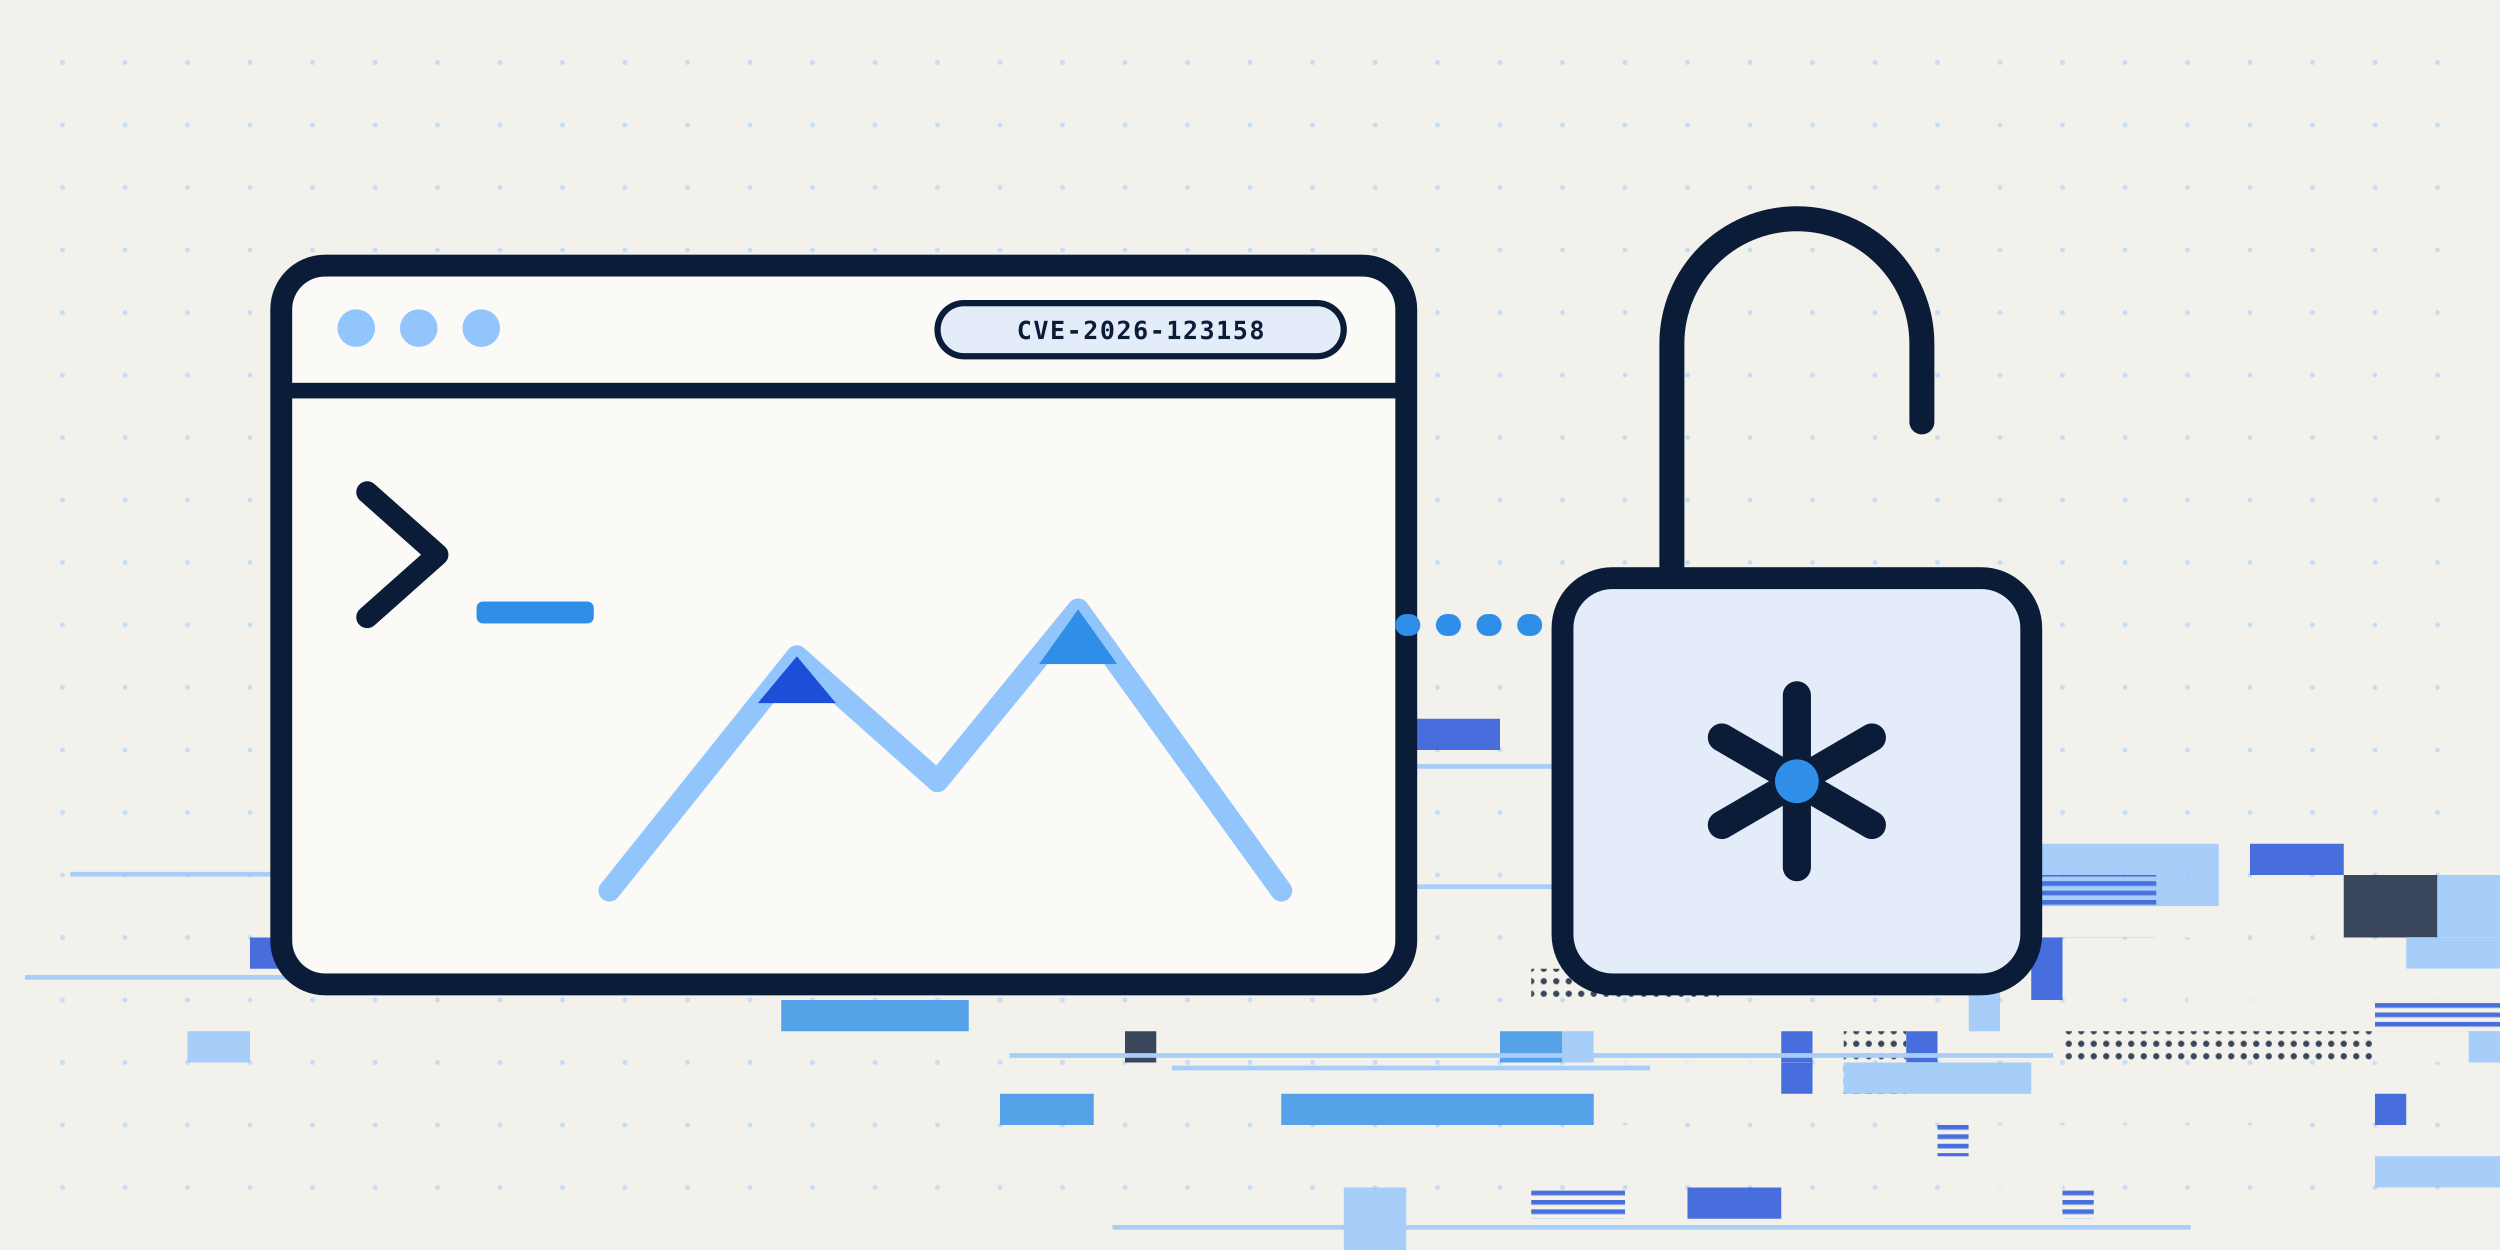
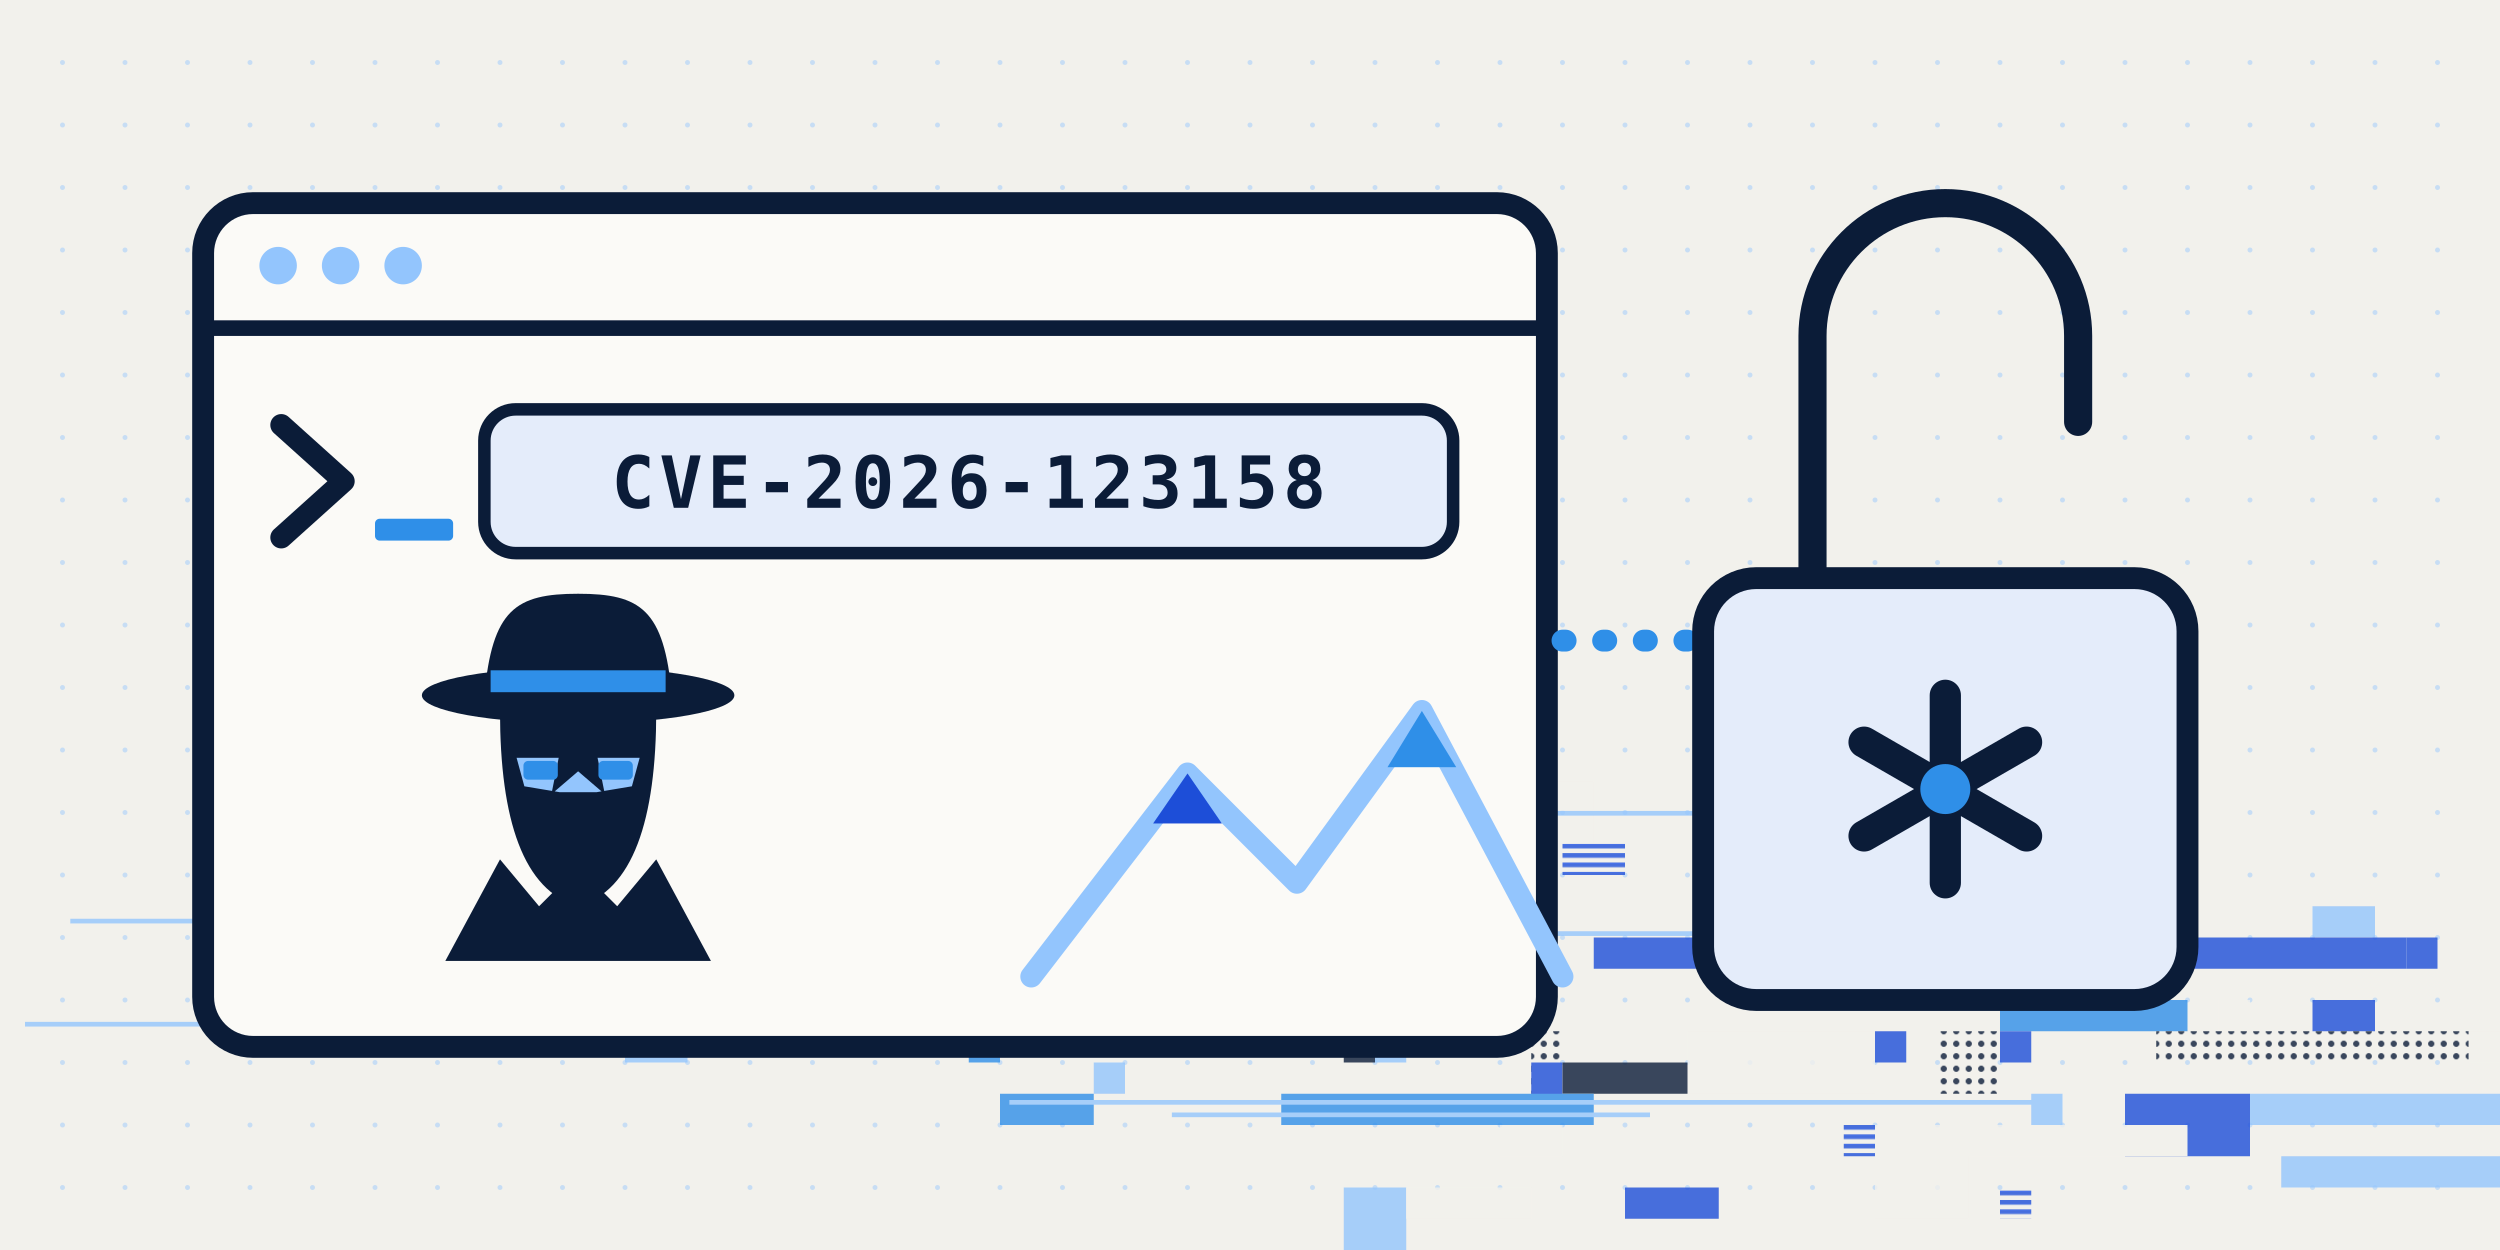
<svg xmlns="http://www.w3.org/2000/svg" width="1600" height="800" viewBox="0 0 1600 800">
  <defs>
    <pattern id="ht" width="8" height="8" patternUnits="userSpaceOnUse">
      <circle cx="4" cy="4" r="2" fill="#0b1c38" />
    </pattern>
    <pattern id="sc" width="6" height="6" patternUnits="userSpaceOnUse">
      <rect width="6" height="3" fill="#1d4ed8" />
    </pattern>
  </defs>
  <rect width="1600" height="800" fill="#f2f1ec" />
  <g fill="#93c5fd" opacity=".45">
    <circle cx="40" cy="40" r="1.6" />
    <circle cx="40" cy="80" r="1.6" />
    <circle cx="40" cy="120" r="1.6" />
    <circle cx="40" cy="160" r="1.6" />
    <circle cx="40" cy="200" r="1.6" />
    <circle cx="40" cy="240" r="1.6" />
    <circle cx="40" cy="280" r="1.6" />
    <circle cx="40" cy="320" r="1.6" />
    <circle cx="40" cy="360" r="1.6" />
    <circle cx="40" cy="400" r="1.6" />
    <circle cx="40" cy="440" r="1.6" />
    <circle cx="40" cy="480" r="1.6" />
    <circle cx="40" cy="520" r="1.6" />
    <circle cx="40" cy="560" r="1.6" />
    <circle cx="40" cy="600" r="1.6" />
    <circle cx="40" cy="640" r="1.6" />
    <circle cx="40" cy="680" r="1.6" />
    <circle cx="40" cy="720" r="1.6" />
    <circle cx="40" cy="760" r="1.6" />
    <circle cx="80" cy="40" r="1.6" />
    <circle cx="80" cy="80" r="1.6" />
    <circle cx="80" cy="120" r="1.6" />
    <circle cx="80" cy="160" r="1.6" />
    <circle cx="80" cy="200" r="1.6" />
    <circle cx="80" cy="240" r="1.6" />
    <circle cx="80" cy="280" r="1.6" />
    <circle cx="80" cy="320" r="1.6" />
    <circle cx="80" cy="360" r="1.6" />
    <circle cx="80" cy="400" r="1.6" />
    <circle cx="80" cy="440" r="1.6" />
    <circle cx="80" cy="480" r="1.6" />
    <circle cx="80" cy="520" r="1.6" />
    <circle cx="80" cy="560" r="1.6" />
    <circle cx="80" cy="600" r="1.6" />
    <circle cx="80" cy="640" r="1.6" />
    <circle cx="80" cy="680" r="1.6" />
    <circle cx="80" cy="720" r="1.6" />
    <circle cx="80" cy="760" r="1.6" />
    <circle cx="120" cy="40" r="1.6" />
    <circle cx="120" cy="80" r="1.6" />
    <circle cx="120" cy="120" r="1.6" />
    <circle cx="120" cy="160" r="1.6" />
    <circle cx="120" cy="200" r="1.6" />
    <circle cx="120" cy="240" r="1.6" />
    <circle cx="120" cy="280" r="1.6" />
    <circle cx="120" cy="320" r="1.6" />
    <circle cx="120" cy="360" r="1.6" />
    <circle cx="120" cy="400" r="1.6" />
    <circle cx="120" cy="440" r="1.6" />
    <circle cx="120" cy="480" r="1.6" />
    <circle cx="120" cy="520" r="1.6" />
    <circle cx="120" cy="560" r="1.6" />
    <circle cx="120" cy="600" r="1.6" />
    <circle cx="120" cy="640" r="1.6" />
    <circle cx="120" cy="680" r="1.6" />
    <circle cx="120" cy="720" r="1.6" />
    <circle cx="120" cy="760" r="1.6" />
    <circle cx="160" cy="40" r="1.6" />
    <circle cx="160" cy="80" r="1.6" />
    <circle cx="160" cy="120" r="1.6" />
    <circle cx="160" cy="160" r="1.6" />
    <circle cx="160" cy="200" r="1.6" />
    <circle cx="160" cy="240" r="1.6" />
    <circle cx="160" cy="280" r="1.6" />
    <circle cx="160" cy="320" r="1.6" />
    <circle cx="160" cy="360" r="1.6" />
    <circle cx="160" cy="400" r="1.6" />
    <circle cx="160" cy="440" r="1.6" />
    <circle cx="160" cy="480" r="1.6" />
    <circle cx="160" cy="520" r="1.6" />
    <circle cx="160" cy="560" r="1.6" />
    <circle cx="160" cy="600" r="1.6" />
    <circle cx="160" cy="640" r="1.6" />
    <circle cx="160" cy="680" r="1.6" />
    <circle cx="160" cy="720" r="1.6" />
    <circle cx="160" cy="760" r="1.6" />
    <circle cx="200" cy="40" r="1.6" />
    <circle cx="200" cy="80" r="1.6" />
    <circle cx="200" cy="120" r="1.6" />
    <circle cx="200" cy="160" r="1.6" />
    <circle cx="200" cy="200" r="1.6" />
    <circle cx="200" cy="240" r="1.6" />
    <circle cx="200" cy="280" r="1.6" />
    <circle cx="200" cy="320" r="1.6" />
    <circle cx="200" cy="360" r="1.6" />
    <circle cx="200" cy="400" r="1.6" />
    <circle cx="200" cy="440" r="1.6" />
    <circle cx="200" cy="480" r="1.6" />
    <circle cx="200" cy="520" r="1.6" />
    <circle cx="200" cy="560" r="1.6" />
    <circle cx="200" cy="600" r="1.6" />
    <circle cx="200" cy="640" r="1.6" />
    <circle cx="200" cy="680" r="1.6" />
    <circle cx="200" cy="720" r="1.6" />
    <circle cx="200" cy="760" r="1.6" />
    <circle cx="240" cy="40" r="1.6" />
    <circle cx="240" cy="80" r="1.6" />
    <circle cx="240" cy="120" r="1.6" />
    <circle cx="240" cy="160" r="1.6" />
    <circle cx="240" cy="200" r="1.6" />
    <circle cx="240" cy="240" r="1.6" />
    <circle cx="240" cy="280" r="1.6" />
    <circle cx="240" cy="320" r="1.6" />
    <circle cx="240" cy="360" r="1.6" />
    <circle cx="240" cy="400" r="1.6" />
    <circle cx="240" cy="440" r="1.6" />
    <circle cx="240" cy="480" r="1.6" />
    <circle cx="240" cy="520" r="1.6" />
    <circle cx="240" cy="560" r="1.6" />
    <circle cx="240" cy="600" r="1.6" />
    <circle cx="240" cy="640" r="1.6" />
    <circle cx="240" cy="680" r="1.6" />
    <circle cx="240" cy="720" r="1.6" />
    <circle cx="240" cy="760" r="1.6" />
    <circle cx="280" cy="40" r="1.6" />
    <circle cx="280" cy="80" r="1.6" />
    <circle cx="280" cy="120" r="1.6" />
    <circle cx="280" cy="160" r="1.6" />
    <circle cx="280" cy="200" r="1.6" />
    <circle cx="280" cy="240" r="1.6" />
    <circle cx="280" cy="280" r="1.6" />
    <circle cx="280" cy="320" r="1.6" />
    <circle cx="280" cy="360" r="1.6" />
    <circle cx="280" cy="400" r="1.6" />
    <circle cx="280" cy="440" r="1.6" />
    <circle cx="280" cy="480" r="1.6" />
    <circle cx="280" cy="520" r="1.6" />
    <circle cx="280" cy="560" r="1.6" />
    <circle cx="280" cy="600" r="1.6" />
    <circle cx="280" cy="640" r="1.6" />
    <circle cx="280" cy="680" r="1.6" />
    <circle cx="280" cy="720" r="1.6" />
    <circle cx="280" cy="760" r="1.6" />
    <circle cx="320" cy="40" r="1.6" />
    <circle cx="320" cy="80" r="1.6" />
    <circle cx="320" cy="120" r="1.6" />
    <circle cx="320" cy="160" r="1.6" />
    <circle cx="320" cy="200" r="1.6" />
    <circle cx="320" cy="240" r="1.6" />
    <circle cx="320" cy="280" r="1.6" />
    <circle cx="320" cy="320" r="1.6" />
    <circle cx="320" cy="360" r="1.6" />
    <circle cx="320" cy="400" r="1.6" />
    <circle cx="320" cy="440" r="1.6" />
    <circle cx="320" cy="480" r="1.6" />
    <circle cx="320" cy="520" r="1.6" />
    <circle cx="320" cy="560" r="1.6" />
    <circle cx="320" cy="600" r="1.6" />
    <circle cx="320" cy="640" r="1.6" />
    <circle cx="320" cy="680" r="1.6" />
    <circle cx="320" cy="720" r="1.6" />
    <circle cx="320" cy="760" r="1.6" />
    <circle cx="360" cy="40" r="1.6" />
    <circle cx="360" cy="80" r="1.6" />
    <circle cx="360" cy="120" r="1.6" />
    <circle cx="360" cy="160" r="1.6" />
    <circle cx="360" cy="200" r="1.6" />
    <circle cx="360" cy="240" r="1.6" />
    <circle cx="360" cy="280" r="1.6" />
    <circle cx="360" cy="320" r="1.6" />
    <circle cx="360" cy="360" r="1.6" />
    <circle cx="360" cy="400" r="1.6" />
    <circle cx="360" cy="440" r="1.6" />
    <circle cx="360" cy="480" r="1.6" />
    <circle cx="360" cy="520" r="1.6" />
    <circle cx="360" cy="560" r="1.6" />
    <circle cx="360" cy="600" r="1.6" />
    <circle cx="360" cy="640" r="1.6" />
    <circle cx="360" cy="680" r="1.6" />
    <circle cx="360" cy="720" r="1.6" />
    <circle cx="360" cy="760" r="1.6" />
    <circle cx="400" cy="40" r="1.6" />
    <circle cx="400" cy="80" r="1.6" />
    <circle cx="400" cy="120" r="1.6" />
    <circle cx="400" cy="160" r="1.6" />
    <circle cx="400" cy="200" r="1.6" />
    <circle cx="400" cy="240" r="1.6" />
    <circle cx="400" cy="280" r="1.6" />
    <circle cx="400" cy="320" r="1.6" />
    <circle cx="400" cy="360" r="1.6" />
    <circle cx="400" cy="400" r="1.6" />
    <circle cx="400" cy="440" r="1.6" />
    <circle cx="400" cy="480" r="1.6" />
    <circle cx="400" cy="520" r="1.6" />
    <circle cx="400" cy="560" r="1.6" />
    <circle cx="400" cy="600" r="1.6" />
    <circle cx="400" cy="640" r="1.6" />
    <circle cx="400" cy="680" r="1.6" />
    <circle cx="400" cy="720" r="1.6" />
    <circle cx="400" cy="760" r="1.6" />
    <circle cx="440" cy="40" r="1.6" />
    <circle cx="440" cy="80" r="1.6" />
    <circle cx="440" cy="120" r="1.6" />
    <circle cx="440" cy="160" r="1.6" />
    <circle cx="440" cy="200" r="1.6" />
    <circle cx="440" cy="240" r="1.6" />
    <circle cx="440" cy="280" r="1.6" />
    <circle cx="440" cy="320" r="1.6" />
    <circle cx="440" cy="360" r="1.6" />
    <circle cx="440" cy="400" r="1.6" />
    <circle cx="440" cy="440" r="1.6" />
    <circle cx="440" cy="480" r="1.6" />
    <circle cx="440" cy="520" r="1.6" />
    <circle cx="440" cy="560" r="1.6" />
    <circle cx="440" cy="600" r="1.6" />
    <circle cx="440" cy="640" r="1.6" />
    <circle cx="440" cy="680" r="1.6" />
    <circle cx="440" cy="720" r="1.6" />
    <circle cx="440" cy="760" r="1.6" />
    <circle cx="480" cy="40" r="1.6" />
    <circle cx="480" cy="80" r="1.6" />
    <circle cx="480" cy="120" r="1.6" />
    <circle cx="480" cy="160" r="1.6" />
    <circle cx="480" cy="200" r="1.6" />
    <circle cx="480" cy="240" r="1.6" />
    <circle cx="480" cy="280" r="1.6" />
    <circle cx="480" cy="320" r="1.6" />
    <circle cx="480" cy="360" r="1.6" />
    <circle cx="480" cy="400" r="1.6" />
    <circle cx="480" cy="440" r="1.6" />
    <circle cx="480" cy="480" r="1.6" />
    <circle cx="480" cy="520" r="1.6" />
    <circle cx="480" cy="560" r="1.6" />
    <circle cx="480" cy="600" r="1.6" />
    <circle cx="480" cy="640" r="1.6" />
    <circle cx="480" cy="680" r="1.6" />
    <circle cx="480" cy="720" r="1.6" />
    <circle cx="480" cy="760" r="1.6" />
    <circle cx="520" cy="40" r="1.6" />
    <circle cx="520" cy="80" r="1.6" />
    <circle cx="520" cy="120" r="1.6" />
    <circle cx="520" cy="160" r="1.6" />
    <circle cx="520" cy="200" r="1.6" />
    <circle cx="520" cy="240" r="1.6" />
    <circle cx="520" cy="280" r="1.6" />
    <circle cx="520" cy="320" r="1.6" />
    <circle cx="520" cy="360" r="1.6" />
    <circle cx="520" cy="400" r="1.6" />
    <circle cx="520" cy="440" r="1.6" />
    <circle cx="520" cy="480" r="1.6" />
    <circle cx="520" cy="520" r="1.6" />
    <circle cx="520" cy="560" r="1.6" />
    <circle cx="520" cy="600" r="1.6" />
    <circle cx="520" cy="640" r="1.6" />
    <circle cx="520" cy="680" r="1.6" />
    <circle cx="520" cy="720" r="1.6" />
    <circle cx="520" cy="760" r="1.6" />
    <circle cx="560" cy="40" r="1.6" />
    <circle cx="560" cy="80" r="1.6" />
    <circle cx="560" cy="120" r="1.6" />
    <circle cx="560" cy="160" r="1.6" />
    <circle cx="560" cy="200" r="1.6" />
    <circle cx="560" cy="240" r="1.6" />
    <circle cx="560" cy="280" r="1.6" />
    <circle cx="560" cy="320" r="1.6" />
    <circle cx="560" cy="360" r="1.6" />
    <circle cx="560" cy="400" r="1.6" />
    <circle cx="560" cy="440" r="1.6" />
    <circle cx="560" cy="480" r="1.6" />
    <circle cx="560" cy="520" r="1.6" />
    <circle cx="560" cy="560" r="1.6" />
    <circle cx="560" cy="600" r="1.6" />
    <circle cx="560" cy="640" r="1.6" />
    <circle cx="560" cy="680" r="1.6" />
    <circle cx="560" cy="720" r="1.6" />
    <circle cx="560" cy="760" r="1.6" />
    <circle cx="600" cy="40" r="1.6" />
    <circle cx="600" cy="80" r="1.6" />
    <circle cx="600" cy="120" r="1.6" />
    <circle cx="600" cy="160" r="1.6" />
    <circle cx="600" cy="200" r="1.6" />
    <circle cx="600" cy="240" r="1.6" />
    <circle cx="600" cy="280" r="1.6" />
    <circle cx="600" cy="320" r="1.6" />
    <circle cx="600" cy="360" r="1.6" />
    <circle cx="600" cy="400" r="1.6" />
    <circle cx="600" cy="440" r="1.6" />
    <circle cx="600" cy="480" r="1.6" />
    <circle cx="600" cy="520" r="1.6" />
    <circle cx="600" cy="560" r="1.6" />
    <circle cx="600" cy="600" r="1.6" />
    <circle cx="600" cy="640" r="1.6" />
    <circle cx="600" cy="680" r="1.6" />
    <circle cx="600" cy="720" r="1.6" />
    <circle cx="600" cy="760" r="1.6" />
    <circle cx="640" cy="40" r="1.6" />
    <circle cx="640" cy="80" r="1.6" />
    <circle cx="640" cy="120" r="1.6" />
    <circle cx="640" cy="160" r="1.6" />
    <circle cx="640" cy="200" r="1.6" />
    <circle cx="640" cy="240" r="1.6" />
    <circle cx="640" cy="280" r="1.6" />
    <circle cx="640" cy="320" r="1.6" />
    <circle cx="640" cy="360" r="1.6" />
    <circle cx="640" cy="400" r="1.6" />
    <circle cx="640" cy="440" r="1.6" />
    <circle cx="640" cy="480" r="1.6" />
    <circle cx="640" cy="520" r="1.6" />
    <circle cx="640" cy="560" r="1.6" />
    <circle cx="640" cy="600" r="1.6" />
    <circle cx="640" cy="640" r="1.6" />
    <circle cx="640" cy="680" r="1.6" />
    <circle cx="640" cy="720" r="1.6" />
    <circle cx="640" cy="760" r="1.6" />
    <circle cx="680" cy="40" r="1.6" />
    <circle cx="680" cy="80" r="1.6" />
    <circle cx="680" cy="120" r="1.6" />
    <circle cx="680" cy="160" r="1.6" />
    <circle cx="680" cy="200" r="1.6" />
    <circle cx="680" cy="240" r="1.6" />
    <circle cx="680" cy="280" r="1.6" />
    <circle cx="680" cy="320" r="1.6" />
    <circle cx="680" cy="360" r="1.6" />
    <circle cx="680" cy="400" r="1.6" />
    <circle cx="680" cy="440" r="1.6" />
    <circle cx="680" cy="480" r="1.6" />
    <circle cx="680" cy="520" r="1.6" />
    <circle cx="680" cy="560" r="1.6" />
    <circle cx="680" cy="600" r="1.6" />
    <circle cx="680" cy="640" r="1.6" />
    <circle cx="680" cy="680" r="1.6" />
    <circle cx="680" cy="720" r="1.6" />
    <circle cx="680" cy="760" r="1.6" />
    <circle cx="720" cy="40" r="1.6" />
    <circle cx="720" cy="80" r="1.6" />
    <circle cx="720" cy="120" r="1.6" />
    <circle cx="720" cy="160" r="1.6" />
    <circle cx="720" cy="200" r="1.6" />
    <circle cx="720" cy="240" r="1.6" />
    <circle cx="720" cy="280" r="1.6" />
    <circle cx="720" cy="320" r="1.6" />
    <circle cx="720" cy="360" r="1.6" />
    <circle cx="720" cy="400" r="1.6" />
    <circle cx="720" cy="440" r="1.6" />
    <circle cx="720" cy="480" r="1.6" />
    <circle cx="720" cy="520" r="1.6" />
    <circle cx="720" cy="560" r="1.6" />
    <circle cx="720" cy="600" r="1.6" />
    <circle cx="720" cy="640" r="1.6" />
    <circle cx="720" cy="680" r="1.6" />
    <circle cx="720" cy="720" r="1.6" />
    <circle cx="720" cy="760" r="1.6" />
    <circle cx="760" cy="40" r="1.6" />
    <circle cx="760" cy="80" r="1.6" />
    <circle cx="760" cy="120" r="1.6" />
    <circle cx="760" cy="160" r="1.6" />
    <circle cx="760" cy="200" r="1.6" />
    <circle cx="760" cy="240" r="1.6" />
    <circle cx="760" cy="280" r="1.6" />
    <circle cx="760" cy="320" r="1.6" />
    <circle cx="760" cy="360" r="1.6" />
    <circle cx="760" cy="400" r="1.6" />
    <circle cx="760" cy="440" r="1.6" />
    <circle cx="760" cy="480" r="1.6" />
    <circle cx="760" cy="520" r="1.6" />
    <circle cx="760" cy="560" r="1.6" />
    <circle cx="760" cy="600" r="1.6" />
    <circle cx="760" cy="640" r="1.6" />
    <circle cx="760" cy="680" r="1.6" />
    <circle cx="760" cy="720" r="1.6" />
    <circle cx="760" cy="760" r="1.6" />
    <circle cx="800" cy="40" r="1.6" />
    <circle cx="800" cy="80" r="1.6" />
    <circle cx="800" cy="120" r="1.6" />
    <circle cx="800" cy="160" r="1.6" />
    <circle cx="800" cy="200" r="1.6" />
    <circle cx="800" cy="240" r="1.6" />
    <circle cx="800" cy="280" r="1.6" />
    <circle cx="800" cy="320" r="1.6" />
    <circle cx="800" cy="360" r="1.6" />
    <circle cx="800" cy="400" r="1.6" />
    <circle cx="800" cy="440" r="1.6" />
    <circle cx="800" cy="480" r="1.6" />
    <circle cx="800" cy="520" r="1.6" />
    <circle cx="800" cy="560" r="1.6" />
    <circle cx="800" cy="600" r="1.6" />
    <circle cx="800" cy="640" r="1.6" />
    <circle cx="800" cy="680" r="1.6" />
    <circle cx="800" cy="720" r="1.6" />
    <circle cx="800" cy="760" r="1.6" />
    <circle cx="840" cy="40" r="1.6" />
    <circle cx="840" cy="80" r="1.6" />
    <circle cx="840" cy="120" r="1.6" />
    <circle cx="840" cy="160" r="1.6" />
    <circle cx="840" cy="200" r="1.6" />
    <circle cx="840" cy="240" r="1.6" />
    <circle cx="840" cy="280" r="1.6" />
    <circle cx="840" cy="320" r="1.6" />
    <circle cx="840" cy="360" r="1.6" />
    <circle cx="840" cy="400" r="1.6" />
    <circle cx="840" cy="440" r="1.6" />
    <circle cx="840" cy="480" r="1.6" />
    <circle cx="840" cy="520" r="1.6" />
    <circle cx="840" cy="560" r="1.6" />
    <circle cx="840" cy="600" r="1.6" />
    <circle cx="840" cy="640" r="1.6" />
    <circle cx="840" cy="680" r="1.6" />
    <circle cx="840" cy="720" r="1.6" />
    <circle cx="840" cy="760" r="1.6" />
    <circle cx="880" cy="40" r="1.6" />
    <circle cx="880" cy="80" r="1.6" />
    <circle cx="880" cy="120" r="1.6" />
    <circle cx="880" cy="160" r="1.6" />
    <circle cx="880" cy="200" r="1.6" />
    <circle cx="880" cy="240" r="1.6" />
    <circle cx="880" cy="280" r="1.6" />
    <circle cx="880" cy="320" r="1.6" />
    <circle cx="880" cy="360" r="1.6" />
    <circle cx="880" cy="400" r="1.6" />
    <circle cx="880" cy="440" r="1.6" />
    <circle cx="880" cy="480" r="1.6" />
    <circle cx="880" cy="520" r="1.6" />
    <circle cx="880" cy="560" r="1.6" />
    <circle cx="880" cy="600" r="1.6" />
    <circle cx="880" cy="640" r="1.6" />
    <circle cx="880" cy="680" r="1.6" />
    <circle cx="880" cy="720" r="1.6" />
    <circle cx="880" cy="760" r="1.6" />
    <circle cx="920" cy="40" r="1.6" />
    <circle cx="920" cy="80" r="1.6" />
    <circle cx="920" cy="120" r="1.6" />
    <circle cx="920" cy="160" r="1.6" />
    <circle cx="920" cy="200" r="1.6" />
    <circle cx="920" cy="240" r="1.6" />
    <circle cx="920" cy="280" r="1.6" />
    <circle cx="920" cy="320" r="1.6" />
    <circle cx="920" cy="360" r="1.6" />
    <circle cx="920" cy="400" r="1.6" />
    <circle cx="920" cy="440" r="1.6" />
    <circle cx="920" cy="480" r="1.6" />
    <circle cx="920" cy="520" r="1.6" />
    <circle cx="920" cy="560" r="1.6" />
    <circle cx="920" cy="600" r="1.6" />
    <circle cx="920" cy="640" r="1.6" />
    <circle cx="920" cy="680" r="1.6" />
    <circle cx="920" cy="720" r="1.6" />
    <circle cx="920" cy="760" r="1.6" />
    <circle cx="960" cy="40" r="1.6" />
    <circle cx="960" cy="80" r="1.6" />
    <circle cx="960" cy="120" r="1.6" />
    <circle cx="960" cy="160" r="1.6" />
    <circle cx="960" cy="200" r="1.6" />
    <circle cx="960" cy="240" r="1.6" />
    <circle cx="960" cy="280" r="1.6" />
    <circle cx="960" cy="320" r="1.6" />
    <circle cx="960" cy="360" r="1.6" />
    <circle cx="960" cy="400" r="1.6" />
    <circle cx="960" cy="440" r="1.6" />
    <circle cx="960" cy="480" r="1.6" />
    <circle cx="960" cy="520" r="1.6" />
    <circle cx="960" cy="560" r="1.6" />
    <circle cx="960" cy="600" r="1.6" />
    <circle cx="960" cy="640" r="1.6" />
    <circle cx="960" cy="680" r="1.6" />
    <circle cx="960" cy="720" r="1.6" />
    <circle cx="960" cy="760" r="1.6" />
    <circle cx="1000" cy="40" r="1.6" />
    <circle cx="1000" cy="80" r="1.6" />
    <circle cx="1000" cy="120" r="1.6" />
    <circle cx="1000" cy="160" r="1.6" />
    <circle cx="1000" cy="200" r="1.6" />
    <circle cx="1000" cy="240" r="1.6" />
    <circle cx="1000" cy="280" r="1.6" />
    <circle cx="1000" cy="320" r="1.6" />
    <circle cx="1000" cy="360" r="1.6" />
    <circle cx="1000" cy="400" r="1.6" />
    <circle cx="1000" cy="440" r="1.6" />
    <circle cx="1000" cy="480" r="1.6" />
    <circle cx="1000" cy="520" r="1.6" />
    <circle cx="1000" cy="560" r="1.6" />
    <circle cx="1000" cy="600" r="1.6" />
    <circle cx="1000" cy="640" r="1.6" />
    <circle cx="1000" cy="680" r="1.6" />
    <circle cx="1000" cy="720" r="1.6" />
    <circle cx="1000" cy="760" r="1.6" />
    <circle cx="1040" cy="40" r="1.6" />
    <circle cx="1040" cy="80" r="1.6" />
    <circle cx="1040" cy="120" r="1.6" />
    <circle cx="1040" cy="160" r="1.6" />
    <circle cx="1040" cy="200" r="1.6" />
    <circle cx="1040" cy="240" r="1.6" />
    <circle cx="1040" cy="280" r="1.6" />
    <circle cx="1040" cy="320" r="1.6" />
    <circle cx="1040" cy="360" r="1.6" />
    <circle cx="1040" cy="400" r="1.6" />
    <circle cx="1040" cy="440" r="1.6" />
    <circle cx="1040" cy="480" r="1.6" />
    <circle cx="1040" cy="520" r="1.6" />
    <circle cx="1040" cy="560" r="1.6" />
    <circle cx="1040" cy="600" r="1.6" />
    <circle cx="1040" cy="640" r="1.6" />
    <circle cx="1040" cy="680" r="1.6" />
    <circle cx="1040" cy="720" r="1.6" />
    <circle cx="1040" cy="760" r="1.6" />
    <circle cx="1080" cy="40" r="1.6" />
    <circle cx="1080" cy="80" r="1.6" />
    <circle cx="1080" cy="120" r="1.6" />
    <circle cx="1080" cy="160" r="1.6" />
    <circle cx="1080" cy="200" r="1.6" />
    <circle cx="1080" cy="240" r="1.6" />
    <circle cx="1080" cy="280" r="1.6" />
    <circle cx="1080" cy="320" r="1.6" />
    <circle cx="1080" cy="360" r="1.6" />
    <circle cx="1080" cy="400" r="1.6" />
    <circle cx="1080" cy="440" r="1.6" />
    <circle cx="1080" cy="480" r="1.6" />
    <circle cx="1080" cy="520" r="1.6" />
    <circle cx="1080" cy="560" r="1.6" />
    <circle cx="1080" cy="600" r="1.6" />
    <circle cx="1080" cy="640" r="1.6" />
    <circle cx="1080" cy="680" r="1.6" />
    <circle cx="1080" cy="720" r="1.6" />
    <circle cx="1080" cy="760" r="1.6" />
    <circle cx="1120" cy="40" r="1.6" />
    <circle cx="1120" cy="80" r="1.6" />
    <circle cx="1120" cy="120" r="1.6" />
    <circle cx="1120" cy="160" r="1.6" />
    <circle cx="1120" cy="200" r="1.6" />
    <circle cx="1120" cy="240" r="1.6" />
    <circle cx="1120" cy="280" r="1.6" />
    <circle cx="1120" cy="320" r="1.6" />
    <circle cx="1120" cy="360" r="1.6" />
    <circle cx="1120" cy="400" r="1.6" />
    <circle cx="1120" cy="440" r="1.6" />
    <circle cx="1120" cy="480" r="1.6" />
    <circle cx="1120" cy="520" r="1.6" />
    <circle cx="1120" cy="560" r="1.6" />
    <circle cx="1120" cy="600" r="1.6" />
    <circle cx="1120" cy="640" r="1.6" />
    <circle cx="1120" cy="680" r="1.6" />
    <circle cx="1120" cy="720" r="1.6" />
    <circle cx="1120" cy="760" r="1.6" />
    <circle cx="1160" cy="40" r="1.6" />
    <circle cx="1160" cy="80" r="1.6" />
    <circle cx="1160" cy="120" r="1.6" />
    <circle cx="1160" cy="160" r="1.6" />
    <circle cx="1160" cy="200" r="1.6" />
    <circle cx="1160" cy="240" r="1.6" />
    <circle cx="1160" cy="280" r="1.6" />
    <circle cx="1160" cy="320" r="1.6" />
    <circle cx="1160" cy="360" r="1.6" />
    <circle cx="1160" cy="400" r="1.6" />
    <circle cx="1160" cy="440" r="1.6" />
    <circle cx="1160" cy="480" r="1.6" />
    <circle cx="1160" cy="520" r="1.6" />
    <circle cx="1160" cy="560" r="1.6" />
    <circle cx="1160" cy="600" r="1.6" />
    <circle cx="1160" cy="640" r="1.6" />
    <circle cx="1160" cy="680" r="1.6" />
    <circle cx="1160" cy="720" r="1.6" />
    <circle cx="1160" cy="760" r="1.6" />
    <circle cx="1200" cy="40" r="1.6" />
    <circle cx="1200" cy="80" r="1.6" />
    <circle cx="1200" cy="120" r="1.6" />
    <circle cx="1200" cy="160" r="1.6" />
    <circle cx="1200" cy="200" r="1.6" />
    <circle cx="1200" cy="240" r="1.6" />
    <circle cx="1200" cy="280" r="1.6" />
    <circle cx="1200" cy="320" r="1.6" />
    <circle cx="1200" cy="360" r="1.6" />
    <circle cx="1200" cy="400" r="1.6" />
    <circle cx="1200" cy="440" r="1.6" />
    <circle cx="1200" cy="480" r="1.6" />
    <circle cx="1200" cy="520" r="1.6" />
    <circle cx="1200" cy="560" r="1.6" />
    <circle cx="1200" cy="600" r="1.6" />
    <circle cx="1200" cy="640" r="1.6" />
    <circle cx="1200" cy="680" r="1.6" />
    <circle cx="1200" cy="720" r="1.6" />
    <circle cx="1200" cy="760" r="1.6" />
    <circle cx="1240" cy="40" r="1.6" />
    <circle cx="1240" cy="80" r="1.6" />
    <circle cx="1240" cy="120" r="1.6" />
    <circle cx="1240" cy="160" r="1.6" />
    <circle cx="1240" cy="200" r="1.6" />
    <circle cx="1240" cy="240" r="1.6" />
    <circle cx="1240" cy="280" r="1.6" />
    <circle cx="1240" cy="320" r="1.6" />
    <circle cx="1240" cy="360" r="1.6" />
    <circle cx="1240" cy="400" r="1.6" />
    <circle cx="1240" cy="440" r="1.6" />
    <circle cx="1240" cy="480" r="1.6" />
    <circle cx="1240" cy="520" r="1.6" />
    <circle cx="1240" cy="560" r="1.6" />
    <circle cx="1240" cy="600" r="1.6" />
    <circle cx="1240" cy="640" r="1.6" />
    <circle cx="1240" cy="680" r="1.6" />
    <circle cx="1240" cy="720" r="1.6" />
    <circle cx="1240" cy="760" r="1.6" />
    <circle cx="1280" cy="40" r="1.6" />
    <circle cx="1280" cy="80" r="1.6" />
    <circle cx="1280" cy="120" r="1.6" />
    <circle cx="1280" cy="160" r="1.6" />
    <circle cx="1280" cy="200" r="1.6" />
    <circle cx="1280" cy="240" r="1.6" />
    <circle cx="1280" cy="280" r="1.6" />
    <circle cx="1280" cy="320" r="1.6" />
    <circle cx="1280" cy="360" r="1.6" />
    <circle cx="1280" cy="400" r="1.6" />
    <circle cx="1280" cy="440" r="1.6" />
    <circle cx="1280" cy="480" r="1.6" />
    <circle cx="1280" cy="520" r="1.6" />
    <circle cx="1280" cy="560" r="1.6" />
    <circle cx="1280" cy="600" r="1.6" />
    <circle cx="1280" cy="640" r="1.6" />
    <circle cx="1280" cy="680" r="1.6" />
    <circle cx="1280" cy="720" r="1.6" />
    <circle cx="1280" cy="760" r="1.6" />
    <circle cx="1320" cy="40" r="1.6" />
    <circle cx="1320" cy="80" r="1.6" />
    <circle cx="1320" cy="120" r="1.6" />
    <circle cx="1320" cy="160" r="1.6" />
    <circle cx="1320" cy="200" r="1.6" />
    <circle cx="1320" cy="240" r="1.6" />
    <circle cx="1320" cy="280" r="1.6" />
    <circle cx="1320" cy="320" r="1.6" />
    <circle cx="1320" cy="360" r="1.6" />
    <circle cx="1320" cy="400" r="1.6" />
    <circle cx="1320" cy="440" r="1.6" />
    <circle cx="1320" cy="480" r="1.6" />
    <circle cx="1320" cy="520" r="1.6" />
    <circle cx="1320" cy="560" r="1.6" />
    <circle cx="1320" cy="600" r="1.6" />
    <circle cx="1320" cy="640" r="1.6" />
    <circle cx="1320" cy="680" r="1.6" />
    <circle cx="1320" cy="720" r="1.6" />
    <circle cx="1320" cy="760" r="1.6" />
    <circle cx="1360" cy="40" r="1.6" />
    <circle cx="1360" cy="80" r="1.6" />
    <circle cx="1360" cy="120" r="1.6" />
    <circle cx="1360" cy="160" r="1.6" />
    <circle cx="1360" cy="200" r="1.6" />
    <circle cx="1360" cy="240" r="1.6" />
    <circle cx="1360" cy="280" r="1.6" />
    <circle cx="1360" cy="320" r="1.6" />
    <circle cx="1360" cy="360" r="1.6" />
    <circle cx="1360" cy="400" r="1.6" />
    <circle cx="1360" cy="440" r="1.6" />
    <circle cx="1360" cy="480" r="1.6" />
    <circle cx="1360" cy="520" r="1.6" />
    <circle cx="1360" cy="560" r="1.6" />
    <circle cx="1360" cy="600" r="1.6" />
    <circle cx="1360" cy="640" r="1.6" />
    <circle cx="1360" cy="680" r="1.6" />
    <circle cx="1360" cy="720" r="1.6" />
    <circle cx="1360" cy="760" r="1.6" />
    <circle cx="1400" cy="40" r="1.6" />
    <circle cx="1400" cy="80" r="1.6" />
    <circle cx="1400" cy="120" r="1.6" />
    <circle cx="1400" cy="160" r="1.6" />
    <circle cx="1400" cy="200" r="1.6" />
    <circle cx="1400" cy="240" r="1.6" />
    <circle cx="1400" cy="280" r="1.6" />
    <circle cx="1400" cy="320" r="1.6" />
    <circle cx="1400" cy="360" r="1.6" />
    <circle cx="1400" cy="400" r="1.6" />
    <circle cx="1400" cy="440" r="1.6" />
    <circle cx="1400" cy="480" r="1.6" />
    <circle cx="1400" cy="520" r="1.6" />
    <circle cx="1400" cy="560" r="1.6" />
    <circle cx="1400" cy="600" r="1.6" />
    <circle cx="1400" cy="640" r="1.6" />
    <circle cx="1400" cy="680" r="1.6" />
    <circle cx="1400" cy="720" r="1.6" />
    <circle cx="1400" cy="760" r="1.6" />
    <circle cx="1440" cy="40" r="1.6" />
    <circle cx="1440" cy="80" r="1.6" />
    <circle cx="1440" cy="120" r="1.6" />
    <circle cx="1440" cy="160" r="1.6" />
    <circle cx="1440" cy="200" r="1.6" />
    <circle cx="1440" cy="240" r="1.6" />
    <circle cx="1440" cy="280" r="1.6" />
    <circle cx="1440" cy="320" r="1.6" />
    <circle cx="1440" cy="360" r="1.6" />
    <circle cx="1440" cy="400" r="1.6" />
    <circle cx="1440" cy="440" r="1.6" />
    <circle cx="1440" cy="480" r="1.6" />
    <circle cx="1440" cy="520" r="1.6" />
    <circle cx="1440" cy="560" r="1.6" />
    <circle cx="1440" cy="600" r="1.6" />
    <circle cx="1440" cy="640" r="1.6" />
    <circle cx="1440" cy="680" r="1.6" />
    <circle cx="1440" cy="720" r="1.6" />
    <circle cx="1440" cy="760" r="1.6" />
    <circle cx="1480" cy="40" r="1.6" />
    <circle cx="1480" cy="80" r="1.6" />
    <circle cx="1480" cy="120" r="1.6" />
    <circle cx="1480" cy="160" r="1.6" />
    <circle cx="1480" cy="200" r="1.6" />
    <circle cx="1480" cy="240" r="1.6" />
    <circle cx="1480" cy="280" r="1.6" />
    <circle cx="1480" cy="320" r="1.6" />
    <circle cx="1480" cy="360" r="1.6" />
    <circle cx="1480" cy="400" r="1.6" />
    <circle cx="1480" cy="440" r="1.6" />
    <circle cx="1480" cy="480" r="1.6" />
    <circle cx="1480" cy="520" r="1.6" />
    <circle cx="1480" cy="560" r="1.6" />
    <circle cx="1480" cy="600" r="1.6" />
    <circle cx="1480" cy="640" r="1.6" />
    <circle cx="1480" cy="680" r="1.6" />
    <circle cx="1480" cy="720" r="1.6" />
    <circle cx="1480" cy="760" r="1.6" />
    <circle cx="1520" cy="40" r="1.6" />
    <circle cx="1520" cy="80" r="1.6" />
    <circle cx="1520" cy="120" r="1.6" />
    <circle cx="1520" cy="160" r="1.6" />
    <circle cx="1520" cy="200" r="1.6" />
    <circle cx="1520" cy="240" r="1.6" />
    <circle cx="1520" cy="280" r="1.6" />
    <circle cx="1520" cy="320" r="1.6" />
    <circle cx="1520" cy="360" r="1.6" />
    <circle cx="1520" cy="400" r="1.6" />
    <circle cx="1520" cy="440" r="1.6" />
    <circle cx="1520" cy="480" r="1.6" />
    <circle cx="1520" cy="520" r="1.6" />
    <circle cx="1520" cy="560" r="1.6" />
    <circle cx="1520" cy="600" r="1.6" />
    <circle cx="1520" cy="640" r="1.6" />
    <circle cx="1520" cy="680" r="1.6" />
    <circle cx="1520" cy="720" r="1.6" />
    <circle cx="1520" cy="760" r="1.6" />
    <circle cx="1560" cy="40" r="1.6" />
    <circle cx="1560" cy="80" r="1.6" />
    <circle cx="1560" cy="120" r="1.6" />
    <circle cx="1560" cy="160" r="1.6" />
    <circle cx="1560" cy="200" r="1.6" />
    <circle cx="1560" cy="240" r="1.6" />
    <circle cx="1560" cy="280" r="1.6" />
    <circle cx="1560" cy="320" r="1.6" />
    <circle cx="1560" cy="360" r="1.6" />
    <circle cx="1560" cy="400" r="1.6" />
    <circle cx="1560" cy="440" r="1.6" />
    <circle cx="1560" cy="480" r="1.6" />
    <circle cx="1560" cy="520" r="1.6" />
    <circle cx="1560" cy="560" r="1.6" />
    <circle cx="1560" cy="600" r="1.6" />
    <circle cx="1560" cy="640" r="1.6" />
    <circle cx="1560" cy="680" r="1.6" />
    <circle cx="1560" cy="720" r="1.6" />
    <circle cx="1560" cy="760" r="1.6" />
  </g>
  <g opacity=".8">
-     <rect x="1220" y="400" width="20" height="20" fill="#93c5fd" />
-     <rect x="880" y="460" width="80" height="20" fill="#1d4ed8" />
-     <rect x="460" y="480" width="200" height="20" fill="url(#sc)" />
-     <rect x="700" y="500" width="60" height="40" fill="#f2f1ec" />
-     <rect x="720" y="520" width="20" height="20" fill="#2F8FE8" />
-     <rect x="600" y="540" width="40" height="20" fill="url(#sc)" />
-     <rect x="1220" y="540" width="200" height="40" fill="#93c5fd" />
-     <rect x="1440" y="540" width="60" height="20" fill="#1d4ed8" />
-     <rect x="1180" y="560" width="40" height="40" fill="#0b1c38" />
-     <rect x="1300" y="560" width="80" height="40" fill="url(#sc)" />
-     <rect x="1500" y="560" width="60" height="40" fill="#0b1c38" />
-     <rect x="1560" y="560" width="60" height="40" fill="#93c5fd" />
-     <rect x="800" y="580" width="40" height="20" fill="#93c5fd" />
-     <rect x="1040" y="580" width="60" height="20" fill="#f2f1ec" />
-     <rect x="1300" y="580" width="120" height="20" fill="#f2f1ec" />
-     <rect x="160" y="600" width="80" height="20" fill="#1d4ed8" />
-     <rect x="580" y="600" width="20" height="20" fill="#1d4ed8" />
-     <rect x="600" y="600" width="40" height="20" fill="#1d4ed8" />
-     <rect x="700" y="600" width="120" height="20" fill="#2F8FE8" />
-     <rect x="820" y="600" width="80" height="20" fill="#f2f1ec" />
-     <rect x="1160" y="600" width="20" height="20" fill="#93c5fd" />
-     <rect x="1180" y="600" width="120" height="20" fill="#93c5fd" />
-     <rect x="1300" y="600" width="20" height="40" fill="#1d4ed8" />
-     <rect x="1540" y="600" width="80" height="20" fill="#93c5fd" />
-     <rect x="980" y="620" width="120" height="20" fill="url(#ht)" />
-     <rect x="1260" y="620" width="20" height="40" fill="#93c5fd" />
-     <rect x="1400" y="620" width="200" height="40" fill="#f2f1ec" />
-     <rect x="500" y="640" width="120" height="20" fill="#2F8FE8" />
-     <rect x="1520" y="640" width="80" height="20" fill="url(#sc)" />
-     <rect x="120" y="660" width="40" height="20" fill="#93c5fd" />
-     <rect x="720" y="660" width="20" height="20" fill="#0b1c38" />
-     <rect x="960" y="660" width="40" height="20" fill="#2F8FE8" />
-     <rect x="1000" y="660" width="20" height="20" fill="#93c5fd" />
-     <rect x="1020" y="660" width="120" height="40" fill="#f2f1ec" />
-     <rect x="1140" y="660" width="20" height="20" fill="#1d4ed8" />
-     <rect x="1180" y="660" width="40" height="40" fill="url(#ht)" />
-     <rect x="1220" y="660" width="20" height="20" fill="#1d4ed8" />
-     <rect x="1320" y="660" width="200" height="20" fill="url(#ht)" />
-     <rect x="1520" y="660" width="60" height="20" fill="#f2f1ec" />
-     <rect x="1580" y="660" width="80" height="20" fill="#93c5fd" />
-     <rect x="1140" y="680" width="20" height="20" fill="#1d4ed8" />
-     <rect x="1180" y="680" width="120" height="20" fill="#93c5fd" />
+     <rect x="580" y="480" width="200" height="20" fill="url(#sc)" />
+     <rect x="960" y="500" width="60" height="40" fill="#f2f1ec" />
+     <rect x="1100" y="520" width="20" height="20" fill="#2F8FE8" />
+     <rect x="1000" y="540" width="40" height="20" fill="url(#sc)" />
+     <rect x="1480" y="580" width="40" height="20" fill="#93c5fd" />
+     <rect x="640" y="600" width="20" height="20" fill="#f2f1ec" />
+     <rect x="1020" y="600" width="80" height="20" fill="#1d4ed8" />
+     <rect x="1120" y="600" width="200" height="20" fill="#0b1c38" />
+     <rect x="1340" y="600" width="200" height="20" fill="#1d4ed8" />
+     <rect x="1540" y="600" width="20" height="20" fill="#1d4ed8" />
+     <rect x="620" y="620" width="20" height="20" fill="#93c5fd" />
+     <rect x="940" y="620" width="20" height="20" fill="#93c5fd" />
+     <rect x="1220" y="620" width="60" height="20" fill="#f2f1ec" />
+     <rect x="1280" y="640" width="120" height="20" fill="#2F8FE8" />
+     <rect x="1420" y="640" width="20" height="20" fill="#f2f1ec" />
+     <rect x="1480" y="640" width="40" height="20" fill="#1d4ed8" />
+     <rect x="400" y="660" width="40" height="20" fill="#93c5fd" />
+     <rect x="620" y="660" width="20" height="20" fill="#2F8FE8" />
+     <rect x="860" y="660" width="20" height="20" fill="#0b1c38" />
+     <rect x="880" y="660" width="20" height="20" fill="#93c5fd" />
+     <rect x="980" y="660" width="20" height="40" fill="url(#ht)" />
+     <rect x="1080" y="660" width="120" height="40" fill="#f2f1ec" />
+     <rect x="1200" y="660" width="20" height="20" fill="#1d4ed8" />
+     <rect x="1240" y="660" width="40" height="40" fill="url(#ht)" />
+     <rect x="1280" y="660" width="20" height="20" fill="#1d4ed8" />
+     <rect x="1380" y="660" width="200" height="20" fill="url(#ht)" />
+     <rect x="1580" y="660" width="60" height="20" fill="#f2f1ec" />
+     <rect x="700" y="680" width="20" height="20" fill="#93c5fd" />
+     <rect x="980" y="680" width="20" height="40" fill="#1d4ed8" />
+     <rect x="1000" y="680" width="80" height="20" fill="#0b1c38" />
    <rect x="640" y="700" width="60" height="20" fill="#2F8FE8" />
    <rect x="820" y="700" width="200" height="20" fill="#2F8FE8" />
-     <rect x="1520" y="700" width="20" height="20" fill="#1d4ed8" />
-     <rect x="1020" y="720" width="40" height="20" fill="#f2f1ec" />
-     <rect x="1240" y="720" width="20" height="20" fill="url(#sc)" />
-     <rect x="1260" y="720" width="200" height="20" fill="#f2f1ec" />
-     <rect x="1260" y="740" width="60" height="40" fill="#f2f1ec" />
-     <rect x="1520" y="740" width="200" height="20" fill="#93c5fd" />
+     <rect x="1300" y="700" width="20" height="20" fill="#93c5fd" />
+     <rect x="1360" y="700" width="80" height="40" fill="#1d4ed8" />
+     <rect x="1440" y="700" width="200" height="20" fill="#93c5fd" />
+     <rect x="960" y="720" width="40" height="20" fill="#f2f1ec" />
+     <rect x="1180" y="720" width="20" height="20" fill="url(#sc)" />
+     <rect x="1200" y="720" width="200" height="20" fill="#f2f1ec" />
+     <rect x="1200" y="740" width="60" height="40" fill="#f2f1ec" />
+     <rect x="1460" y="740" width="200" height="20" fill="#93c5fd" />
    <rect x="860" y="760" width="40" height="40" fill="#93c5fd" />
-     <rect x="980" y="760" width="60" height="20" fill="url(#sc)" />
-     <rect x="1080" y="760" width="60" height="20" fill="#1d4ed8" />
-     <rect x="1320" y="760" width="20" height="20" fill="url(#sc)" />
-     <rect x="16" y="624" width="446" height="3" fill="#93c5fd" />
-     <rect x="750" y="682" width="306" height="3" fill="#93c5fd" />
-     <rect x="790" y="489" width="336" height="3" fill="#93c5fd" />
-     <rect x="45" y="558" width="560" height="3" fill="#93c5fd" />
-     <rect x="559" y="566" width="675" height="3" fill="#93c5fd" />
-     <rect x="712" y="784" width="690" height="3" fill="#93c5fd" />
-     <rect x="646" y="674" width="668" height="3" fill="#93c5fd" />
+     <rect x="900" y="760" width="80" height="20" fill="#f2f1ec" />
+     <rect x="1040" y="760" width="60" height="20" fill="#1d4ed8" />
+     <rect x="1280" y="760" width="20" height="20" fill="url(#sc)" />
+     <rect x="16" y="654" width="446" height="3" fill="#93c5fd" />
+     <rect x="750" y="712" width="306" height="3" fill="#93c5fd" />
+     <rect x="790" y="519" width="336" height="3" fill="#93c5fd" />
+     <rect x="45" y="588" width="560" height="3" fill="#93c5fd" />
+     <rect x="559" y="596" width="675" height="3" fill="#93c5fd" />
+     <rect x="712" y="814" width="690" height="3" fill="#93c5fd" />
+     <rect x="646" y="704" width="668" height="3" fill="#93c5fd" />
  </g>
-   <g transform="translate(180 170)">
-     <rect x="0" y="0" width="720" height="460" rx="28" fill="#fbfaf7" stroke="#0b1c38" stroke-width="14" />
-     <path d="M0 80 H720" stroke="#0b1c38" stroke-width="10" />
+   <g transform="translate(130 130)">
+     <rect x="0" y="0" width="860" height="540" rx="32" fill="#fbfaf7" stroke="#0b1c38" stroke-width="14" />
+     <path d="M0 80 H860" stroke="#0b1c38" stroke-width="10" />
    <circle cx="48" cy="40" r="12" fill="#93c5fd" />
    <circle cx="88" cy="40" r="12" fill="#93c5fd" />
    <circle cx="128" cy="40" r="12" fill="#93c5fd" />
-     <rect x="420" y="24" width="260" height="34" rx="17" fill="#e4ecfa" stroke="#0b1c38" stroke-width="4" />
-     <text x="550" y="47" font-family="monospace, monospace" font-size="16" font-weight="bold" fill="#0b1c38" text-anchor="middle" letter-spacing="1">CVE-2026-123158</text>
-     <path d="M55 145 L100 185 L55 225" fill="none" stroke="#0b1c38" stroke-width="14" stroke-linecap="round" stroke-linejoin="round" />
-     <rect x="125" y="215" width="75" height="14" rx="4" fill="#2F8FE8" />
-     <path d="M210 400 L330 250 L420 330 L510 220 L640 400" fill="none" stroke="#93c5fd" stroke-width="14" stroke-linecap="round" stroke-linejoin="round" />
-     <polygon points="330,250 355,280 305,280" fill="#1d4ed8" />
-     <polygon points="510,220 535,255 485,255" fill="#2F8FE8" />
+     <path d="M50 142 L90 178 L50 214" fill="none" stroke="#0b1c38" stroke-width="14" stroke-linecap="round" stroke-linejoin="round" />
+     <rect x="110" y="202" width="50" height="14" rx="3" fill="#2F8FE8" />
+     <g transform="translate(180 132)">
+       <rect x="0" y="0" width="620" height="92" rx="20" fill="#e4ecfa" stroke="#0b1c38" stroke-width="8" />
+       <text x="310" y="63" font-family="ui-monospace, SFMono-Regular, Menlo, Monaco, Consolas, monospace" font-size="46" font-weight="900" fill="#0b1c38" text-anchor="middle" letter-spacing="3">CVE-2026-123158</text>
+     </g>
+     <g transform="translate(240 375)">
+       <ellipse cx="0" cy="-60" rx="100" ry="18" fill="#0b1c38" />
+       <path d="M-60 -60 C -55 -115, -40 -125, 0 -125 C 40 -125, 55 -115, 60 -60 Z" fill="#0b1c38" />
+       <rect x="-56" y="-76" width="112" height="14" fill="#2F8FE8" />
+       <path d="M-50 -50 C -50 20, -35 65, 0 75 C 35 65, 50 20, 50 -50 Z" fill="#0b1c38" />
+       <polygon points="-42,-22 -10,-22 -14,-2 0,-14 14,-2 10,-22 42,-22 36,0 12,4 -12,4 -36,0" fill="#93c5fd" stroke="#0b1c38" stroke-width="4" />
+       <rect x="-35" y="-18" width="22" height="12" rx="3" fill="#2F8FE8" />
+       <rect x="13" y="-18" width="22" height="12" rx="3" fill="#2F8FE8" />
+       <path d="M-85 110 L-50 45 L-25 75 L0 50 L25 75 L50 45 L85 110 Z" fill="#0b1c38" />
+     </g>
+     <g transform="translate(530 385)">
+       <path d="M0 110 L100 -20 L170 50 L250 -60 L340 110" fill="none" stroke="#93c5fd" stroke-width="14" stroke-linecap="round" stroke-linejoin="round" />
+       <polygon points="100,-20 122,12 78,12" fill="#1d4ed8" />
+       <polygon points="250,-60 272,-24 228,-24" fill="#2F8FE8" />
+     </g>
  </g>
-   <path d="M900 400 C 950 400, 960 400, 990 400" fill="none" stroke="#2F8FE8" stroke-width="14" stroke-linecap="round" stroke-dasharray="2 24" />
-   <g transform="translate(990 230)">
-     <path d="M80 140 V-10 A80 80 0 0 1 240 -10 V40" fill="none" stroke="#0b1c38" stroke-width="16" stroke-linecap="round" />
-     <rect x="10" y="140" width="300" height="260" rx="32" fill="#e4ecfa" stroke="#0b1c38" stroke-width="14" />
-     <g transform="translate(160 270)">
-       <path d="M0 -55 V55 M-48 -28 L48 28 M-48 28 L48 -28" stroke="#0b1c38" stroke-width="18" stroke-linecap="round" />
-       <circle cx="0" cy="0" r="14" fill="#2F8FE8" />
+   <path d="M1000 410 C 1035 410, 1045 410, 1080 410" fill="none" stroke="#2F8FE8" stroke-width="14" stroke-linecap="round" stroke-dasharray="2 24" />
+   <g transform="translate(1080 230)">
+     <path d="M80 140 V-15 A85 85 0 0 1 250 -15 V40" fill="none" stroke="#0b1c38" stroke-width="18" stroke-linecap="round" />
+     <rect x="10" y="140" width="310" height="270" rx="34" fill="#e4ecfa" stroke="#0b1c38" stroke-width="14" />
+     <g transform="translate(165 275)">
+       <path d="M0 -60 V60 M-52 -30 L52 30 M-52 30 L52 -30" stroke="#0b1c38" stroke-width="20" stroke-linecap="round" />
+       <circle cx="0" cy="0" r="16" fill="#2F8FE8" />
    </g>
  </g>
</svg>
